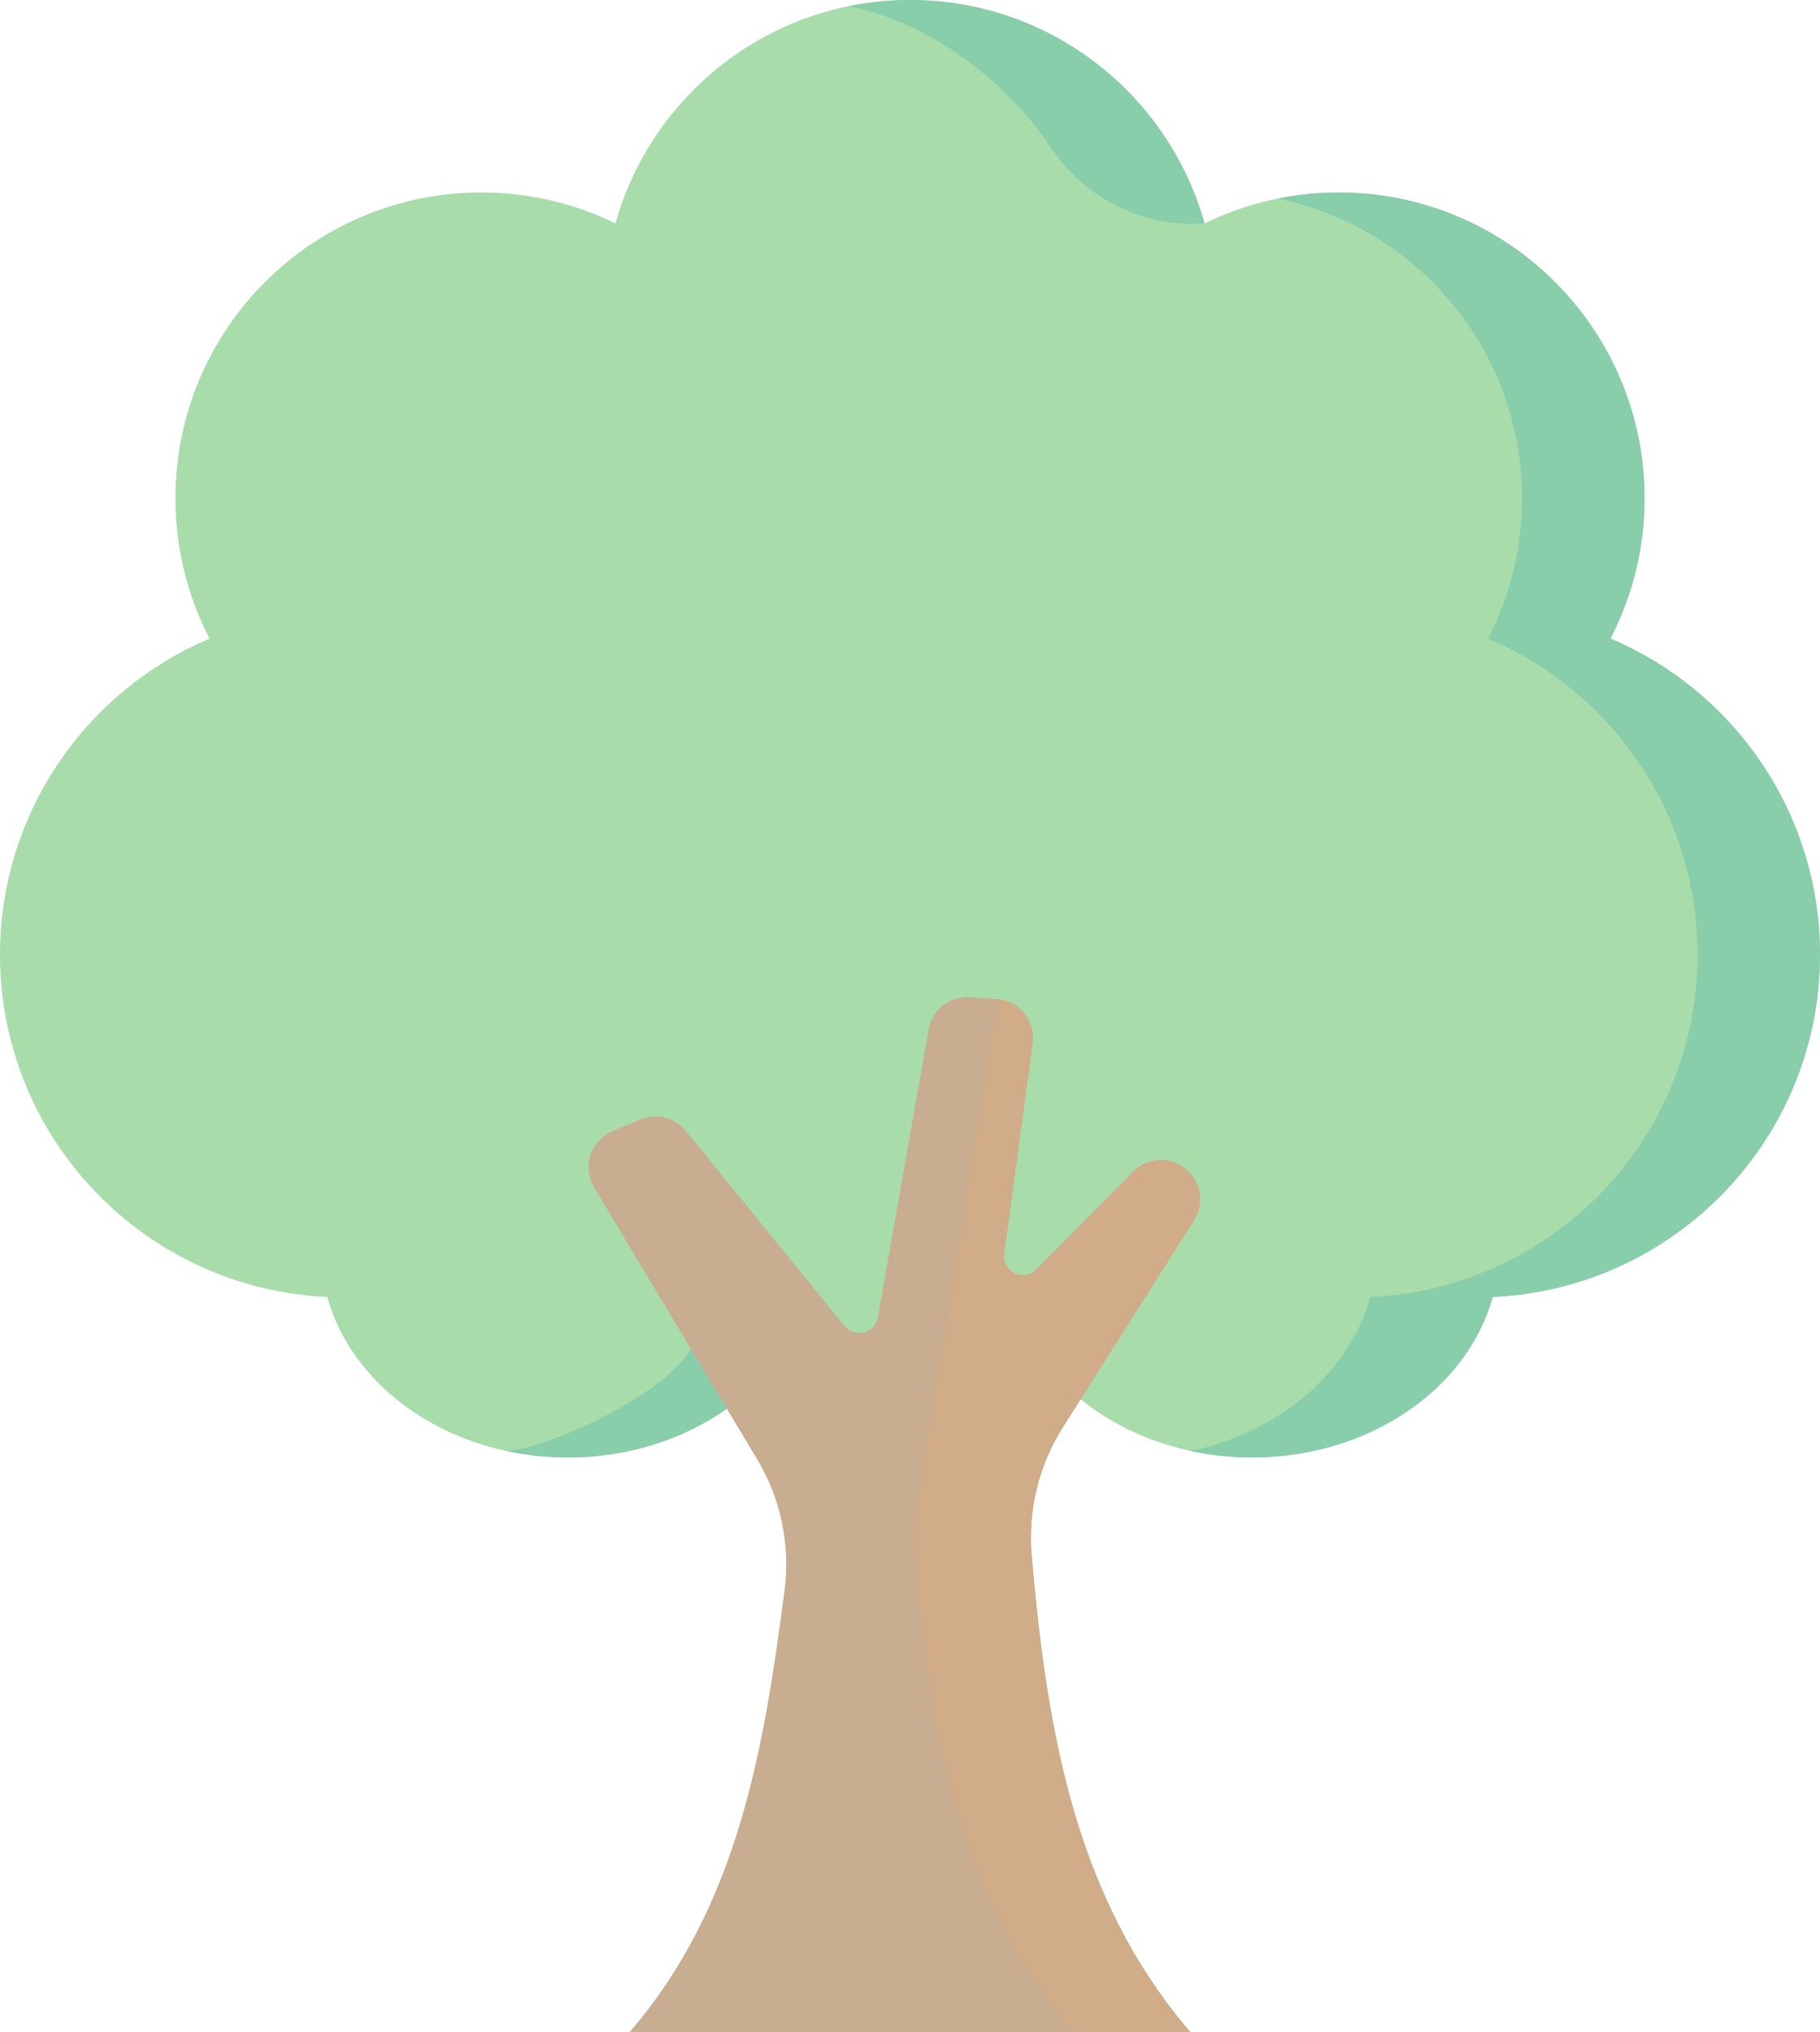
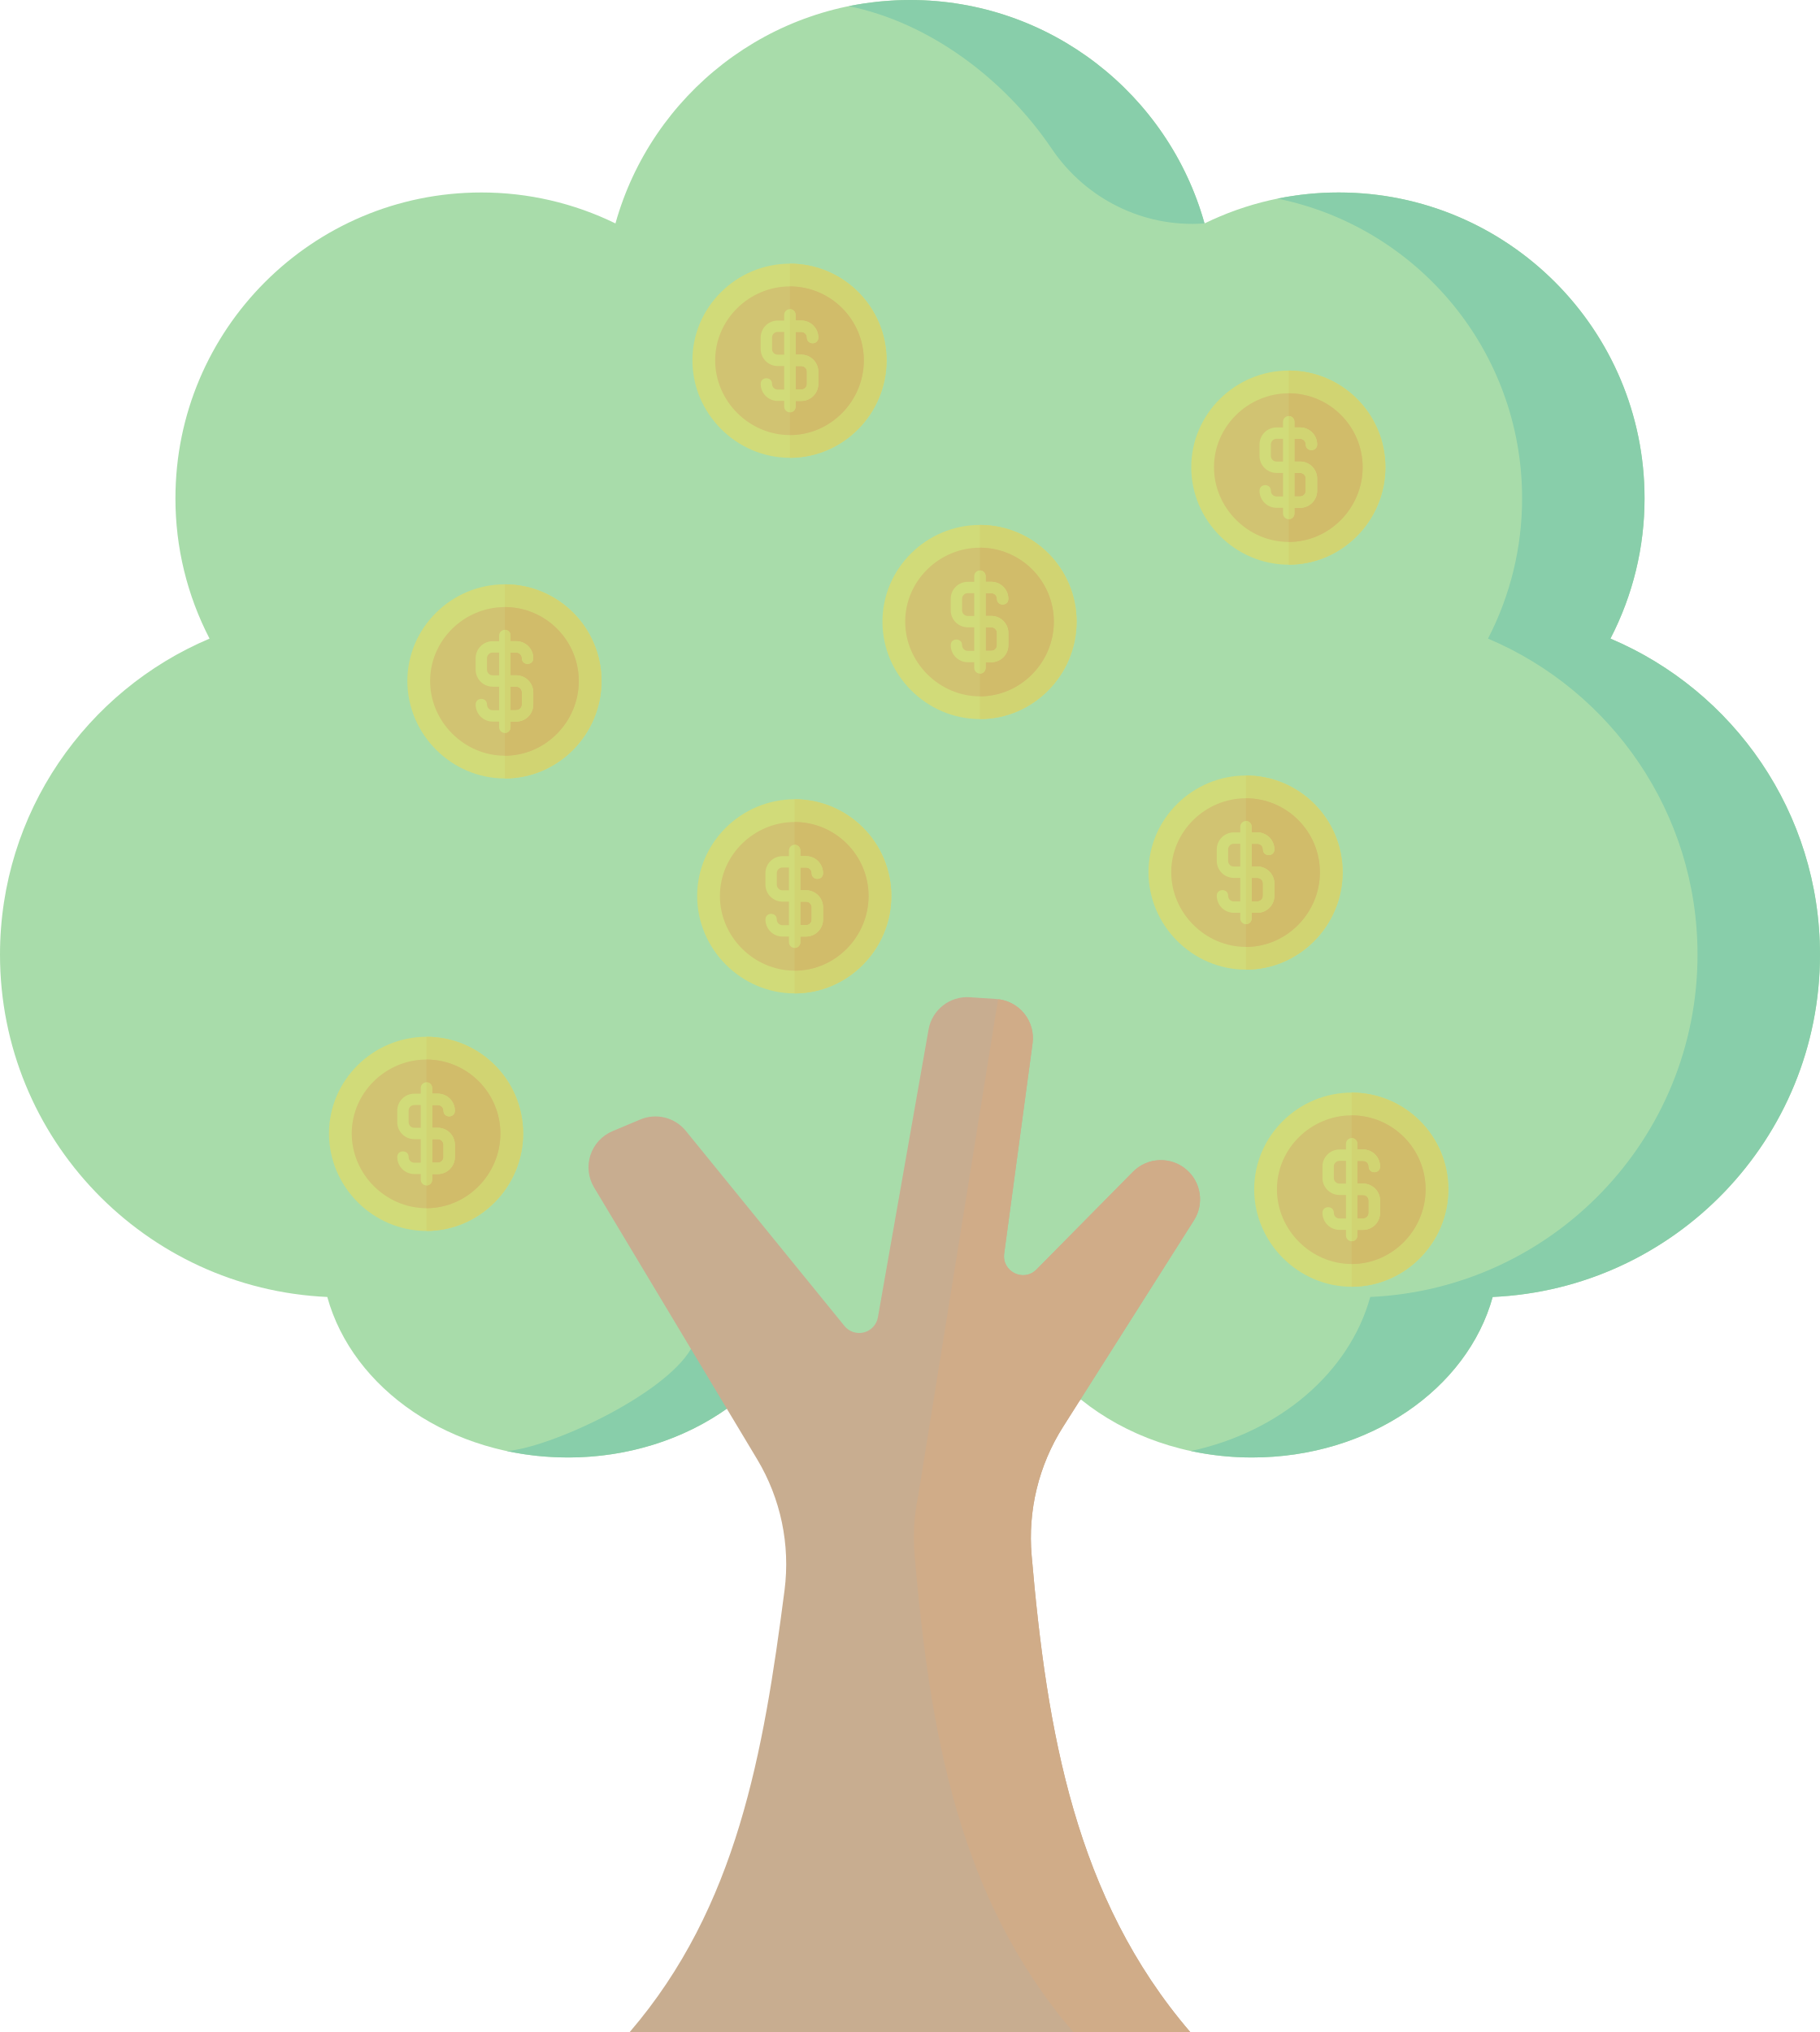
<svg xmlns="http://www.w3.org/2000/svg" width="1532.369" height="1711.02" viewBox="0 0 1532.369 1711.02">
-   <g id="tree" transform="translate(-26.729)" opacity="0.467">
-     <path id="Path_5" data-name="Path 5" d="M1559.1,803.817c0-119.631-72.752-222.268-176.422-266.087A256.334,256.334,0,0,0,1411.39,419.6c0-142.232-115.3-257.531-257.531-257.531a256.472,256.472,0,0,0-112.951,26.06C1010.6,79.626,911.087,0,792.914,0S575.227,79.626,544.92,188.132a256.425,256.425,0,0,0-112.95-26.06c-142.232,0-257.531,115.3-257.531,257.531A256.293,256.293,0,0,0,203.151,537.73C99.481,581.552,26.729,684.186,26.729,803.817c0,155.038,122.231,281.369,275.564,288.283,21.378,77.43,103.931,135.154,202.588,135.154,55.915,0,106.638-18.571,144.016-48.727,37.382,30.157,88.1,48.727,144.016,48.727s106.638-18.571,144.016-48.727c37.382,30.157,88.1,48.727,144.016,48.727,98.657,0,181.211-57.724,202.588-135.157C1436.868,1085.182,1559.1,958.855,1559.1,803.817Z" transform="translate(0)" fill="#45b549" />
-     <g id="Group_3" data-name="Group 3" transform="translate(741.363)">
-       <path id="Path_6" data-name="Path 6" d="M276.676.511c-3.171.19-6.329.418-9.467.725-.962.094-1.918.2-2.874.3q-5.058.546-10.059,1.28c-.625.09-1.25.18-1.871.277-3.963.618-7.907,1.307-11.81,2.1-.007,0-.013,0-.02,0,67.605,13.748,130.9,60.835,171,120.186,28.4,42.03,76.919,66.258,127.528,62.816l1.009-.07C509.815,79.626,410.3,0,292.125,0c-4.144,0-8.258.12-12.351.314C278.738.364,277.712.451,276.676.511Z" transform="translate(-240.574)" fill="#009549" />
-       <path id="Path_7" data-name="Path 7" d="M680.046,424.156a256.293,256.293,0,0,0,28.713-118.127C708.759,163.8,593.459,48.5,451.227,48.5A258.151,258.151,0,0,0,399.7,53.671C517.215,77.555,605.663,181.459,605.663,306.029A256.294,256.294,0,0,1,576.95,424.156c103.67,43.821,176.422,146.456,176.422,266.087,0,155.037-122.231,281.365-275.561,288.28-17.521,63.465-76.15,113.662-151.047,129.716a245.555,245.555,0,0,0,51.554,5.437c98.658,0,181.211-57.723,202.589-135.157,153.333-6.914,275.561-133.242,275.561-288.28C856.468,570.612,783.723,467.975,680.046,424.156Z" transform="translate(-38.732 113.574)" fill="#009549" />
+   <g id="Group_4" data-name="Group 4" transform="translate(211 626.019)">
+     <g id="tree" transform="translate(-237.729 -626.019)" opacity="0.467">
+       <path id="Path_5" data-name="Path 5" d="M1559.1,803.817c0-119.631-72.752-222.268-176.422-266.087A256.334,256.334,0,0,0,1411.39,419.6c0-142.232-115.3-257.531-257.531-257.531a256.472,256.472,0,0,0-112.951,26.06C1010.6,79.626,911.087,0,792.914,0S575.227,79.626,544.92,188.132a256.425,256.425,0,0,0-112.95-26.06c-142.232,0-257.531,115.3-257.531,257.531A256.293,256.293,0,0,0,203.151,537.73C99.481,581.552,26.729,684.186,26.729,803.817c0,155.038,122.231,281.369,275.564,288.283,21.378,77.43,103.931,135.154,202.588,135.154,55.915,0,106.638-18.571,144.016-48.727,37.382,30.157,88.1,48.727,144.016,48.727s106.638-18.571,144.016-48.727c37.382,30.157,88.1,48.727,144.016,48.727,98.657,0,181.211-57.724,202.588-135.157C1436.868,1085.182,1559.1,958.855,1559.1,803.817Z" transform="translate(0)" fill="#45b549" />
+       <g id="Group_3" data-name="Group 3" transform="translate(741.363)">
+         <path id="Path_6" data-name="Path 6" d="M276.676.511c-3.171.19-6.329.418-9.467.725-.962.094-1.918.2-2.874.3q-5.058.546-10.059,1.28c-.625.09-1.25.18-1.871.277-3.963.618-7.907,1.307-11.81,2.1-.007,0-.013,0-.02,0,67.605,13.748,130.9,60.835,171,120.186,28.4,42.03,76.919,66.258,127.528,62.816l1.009-.07C509.815,79.626,410.3,0,292.125,0c-4.144,0-8.258.12-12.351.314C278.738.364,277.712.451,276.676.511Z" transform="translate(-240.574)" fill="#009549" />
+         <path id="Path_7" data-name="Path 7" d="M680.046,424.156a256.293,256.293,0,0,0,28.713-118.127C708.759,163.8,593.459,48.5,451.227,48.5A258.151,258.151,0,0,0,399.7,53.671C517.215,77.555,605.663,181.459,605.663,306.029A256.294,256.294,0,0,1,576.95,424.156c103.67,43.821,176.422,146.456,176.422,266.087,0,155.037-122.231,281.365-275.561,288.28-17.521,63.465-76.15,113.662-151.047,129.716a245.555,245.555,0,0,0,51.554,5.437c98.658,0,181.211-57.723,202.589-135.157,153.333-6.914,275.561-133.242,275.561-288.28C856.468,570.612,783.723,467.975,680.046,424.156Z" transform="translate(-38.732 113.574)" fill="#009549" />
+       </g>
+       <path id="Path_8" data-name="Path 8" d="M309.558,345.012c-23.226,39.393-119.477,83.442-155.171,85.945,3.927.842,7.907,1.577,11.92,2.232.321.053.642.11.966.16q6.1.967,12.325,1.644c.107.01.214.017.321.03,3.733.394,7.506.678,11.3.9.922.053,1.848.107,2.777.154,3.953.191,7.927.318,11.937.318h0c51,0,97.635-15.483,133.813-41.078l6.343-4.612-32.3-53Z" transform="translate(298.953 790.859)" fill="#009549" />
+       <path id="Path_9" data-name="Path 9" d="M574.475,613.251,684.809,439.145a32.993,32.993,0,0,0-6.216-42.555h0a33,33,0,0,0-45.128,1.708l-81.257,82.266c-10.777,10.911-29.241,1.838-27.189-13.357L548.913,290.17a32.994,32.994,0,0,0-30.474-37.332l-22.387-1.514a32.995,32.995,0,0,0-34.718,27.2L418.682,520.849a15.97,15.97,0,0,1-28.118,7.309L256.984,363.877a32.989,32.989,0,0,0-38.381-9.6L195.214,364.1a32.995,32.995,0,0,0-15.509,47.39L316.974,640.3a171.621,171.621,0,0,1,23.105,110.327c-17.789,137.206-39.888,266.6-130.321,372.013h471.88C584.831,1009.8,560.951,869.472,548.138,721.5A174.2,174.2,0,0,1,574.475,613.251Z" transform="translate(347.21 588.381)" fill="#894f12" />
+       <path id="Path_10" data-name="Path 10" d="M492.831,437.914a32.989,32.989,0,0,0-6.216-42.555h0a33,33,0,0,0-45.128,1.708L405.2,433.8h0L360.23,479.329c-10.777,10.911-29.241,1.838-27.189-13.357l23.894-177.037a32.964,32.964,0,0,0-29.054-37.161L260.694,669.386q-1.694,8.091-2.627,16.321h0a174.985,174.985,0,0,0-.451,34.558c12.819,147.973,36.7,288.3,133.506,401.14h98.544c-96.806-112.84-120.687-253.167-133.5-401.137A174.155,174.155,0,0,1,382.493,612.02Z" transform="translate(539.188 589.612)" fill="#9a4d01" />
+       <path id="Path_11" data-name="Path 11" d="M642.083,60.5A178.769,178.769,0,0,0,479.44,165.066,178.747,178.747,0,0,0,221.6,400.538a178.8,178.8,0,0,0,27.39,355.487c98.741,0,571.877-418,571.877-516.737A178.785,178.785,0,0,0,642.083,60.5Z" transform="translate(101.816 141.681)" fill="#45b549" />
    </g>
-     <path id="Path_8" data-name="Path 8" d="M309.558,345.012c-23.226,39.393-119.477,83.442-155.171,85.945,3.927.842,7.907,1.577,11.92,2.232.321.053.642.11.966.16q6.1.967,12.325,1.644c.107.01.214.017.321.03,3.733.394,7.506.678,11.3.9.922.053,1.848.107,2.777.154,3.953.191,7.927.318,11.937.318h0c51,0,97.635-15.483,133.813-41.078l6.343-4.612-32.3-53Z" transform="translate(298.953 790.859)" fill="#009549" />
-     <path id="Path_9" data-name="Path 9" d="M574.475,613.251,684.809,439.145a32.993,32.993,0,0,0-6.216-42.555h0a33,33,0,0,0-45.128,1.708l-81.257,82.266c-10.777,10.911-29.241,1.838-27.189-13.357L548.913,290.17a32.994,32.994,0,0,0-30.474-37.332l-22.387-1.514a32.995,32.995,0,0,0-34.718,27.2L418.682,520.849a15.97,15.97,0,0,1-28.118,7.309L256.984,363.877a32.989,32.989,0,0,0-38.381-9.6L195.214,364.1a32.995,32.995,0,0,0-15.509,47.39L316.974,640.3a171.621,171.621,0,0,1,23.105,110.327c-17.789,137.206-39.888,266.6-130.321,372.013h471.88C584.831,1009.8,560.951,869.472,548.138,721.5A174.2,174.2,0,0,1,574.475,613.251Z" transform="translate(347.21 588.381)" fill="#894f12" />
-     <path id="Path_10" data-name="Path 10" d="M492.831,437.914a32.989,32.989,0,0,0-6.216-42.555h0a33,33,0,0,0-45.128,1.708L405.2,433.8h0L360.23,479.329c-10.777,10.911-29.241,1.838-27.189-13.357l23.894-177.037a32.964,32.964,0,0,0-29.054-37.161L260.694,669.386q-1.694,8.091-2.627,16.321h0a174.985,174.985,0,0,0-.451,34.558c12.819,147.973,36.7,288.3,133.506,401.14h98.544c-96.806-112.84-120.687-253.167-133.5-401.137A174.155,174.155,0,0,1,382.493,612.02Z" transform="translate(539.188 589.612)" fill="#9a4d01" />
-     <path id="Path_11" data-name="Path 11" d="M642.083,60.5A178.769,178.769,0,0,0,479.44,165.066,178.747,178.747,0,0,0,221.6,400.538a178.8,178.8,0,0,0,27.39,355.487c98.741,0,571.877-418,571.877-516.737A178.785,178.785,0,0,0,642.083,60.5Z" transform="translate(101.816 141.681)" fill="#45b549" />
+     <g id="dollar" transform="translate(756 27)" opacity="0.47">
+       <path id="Path_12" data-name="Path 12" d="M82.054,0C37.132,0,0,36.493,0,81.415s37.132,82.054,82.054,82.054,81.415-37.132,81.415-82.054A81.47,81.47,0,0,0,82.054,0Z" fill="#fedb41" />
+       <path id="Path_13" data-name="Path 13" d="M338.415,81.415c0,44.922-36.494,82.054-81.415,82.054V0A81.47,81.47,0,0,1,338.415,81.415Z" transform="translate(-174.946)" fill="#fc3" />
+       <path id="Path_14" data-name="Path 14" d="M122.9,60C88.606,60,60,87.968,60,122.259s28.606,62.9,62.9,62.9,62.259-28.607,62.259-62.9A62.379,62.379,0,0,0,122.9,60Z" transform="translate(-40.844 -40.844)" fill="#fea832" />
+       <path id="Path_15" data-name="Path 15" d="M319.259,122.259c0,34.29-27.968,62.9-62.259,62.9V60A62.379,62.379,0,0,1,319.259,122.259Z" transform="translate(-174.946 -40.844)" fill="#fe9923" />
+       <path id="Path_16" data-name="Path 16" d="M214.162,158.313h-4.789V139.156h4.789a4.742,4.742,0,0,1,4.789,4.789c0,6.321,9.578,6.321,9.578,0a14.347,14.347,0,0,0-14.367-14.367h-4.789v-4.789a4.789,4.789,0,1,0-9.578,0v4.789h-5.428A14.347,14.347,0,0,0,180,143.946v9.578a14.348,14.348,0,0,0,14.367,14.367H199.8v19.8h-5.428a4.742,4.742,0,0,1-4.789-4.789c0-6.321-9.578-6.321-9.578,0a14.347,14.347,0,0,0,14.367,14.367H199.8v4.789a4.789,4.789,0,1,0,9.578,0v-4.789h4.789A14.347,14.347,0,0,0,228.53,182.9V172.68A14.347,14.347,0,0,0,214.162,158.313Zm-14.367,0h-5.428a4.742,4.742,0,0,1-4.789-4.789v-9.578a4.742,4.742,0,0,1,4.789-4.789H199.8ZM218.951,182.9a4.742,4.742,0,0,1-4.789,4.789h-4.789v-19.8h4.789a4.742,4.742,0,0,1,4.789,4.789Z" transform="translate(-122.531 -81.687)" fill="#fedb41" />
+       <path id="Path_17" data-name="Path 17" d="M266.578,158.313h-4.789V139.156h4.789a4.742,4.742,0,0,1,4.789,4.789c0,6.321,9.578,6.321,9.578,0a14.347,14.347,0,0,0-14.367-14.367h-4.789v-4.789A4.619,4.619,0,0,0,257,120v86.843a4.619,4.619,0,0,0,4.789-4.789v-4.789h4.789A14.347,14.347,0,0,0,280.946,182.9V172.68A14.348,14.348,0,0,0,266.578,158.313Zm4.789,24.584a4.742,4.742,0,0,1-4.789,4.789h-4.789v-19.8h4.789a4.742,4.742,0,0,1,4.789,4.789Z" transform="translate(-174.946 -81.687)" fill="#fc3" />
+     </g>
+     <g id="dollar-2" data-name="dollar" transform="translate(66 247)" opacity="0.47">
+       <path id="Path_12-2" data-name="Path 12" d="M82.054,0C37.132,0,0,36.493,0,81.415s37.132,82.054,82.054,82.054,81.415-37.132,81.415-82.054A81.47,81.47,0,0,0,82.054,0Z" fill="#fedb41" />
+       <path id="Path_13-2" data-name="Path 13" d="M338.415,81.415c0,44.922-36.494,82.054-81.415,82.054V0A81.47,81.47,0,0,1,338.415,81.415Z" transform="translate(-174.946)" fill="#fc3" />
+       <path id="Path_14-2" data-name="Path 14" d="M122.9,60C88.606,60,60,87.968,60,122.259s28.606,62.9,62.9,62.9,62.259-28.607,62.259-62.9A62.379,62.379,0,0,0,122.9,60Z" transform="translate(-40.844 -40.844)" fill="#fea832" />
+       <path id="Path_15-2" data-name="Path 15" d="M319.259,122.259c0,34.29-27.968,62.9-62.259,62.9V60A62.379,62.379,0,0,1,319.259,122.259Z" transform="translate(-174.946 -40.844)" fill="#fe9923" />
+       <path id="Path_16-2" data-name="Path 16" d="M214.162,158.313h-4.789V139.156h4.789a4.742,4.742,0,0,1,4.789,4.789c0,6.321,9.578,6.321,9.578,0a14.347,14.347,0,0,0-14.367-14.367h-4.789v-4.789a4.789,4.789,0,1,0-9.578,0v4.789h-5.428A14.347,14.347,0,0,0,180,143.946v9.578a14.348,14.348,0,0,0,14.367,14.367H199.8v19.8h-5.428a4.742,4.742,0,0,1-4.789-4.789c0-6.321-9.578-6.321-9.578,0a14.347,14.347,0,0,0,14.367,14.367H199.8v4.789a4.789,4.789,0,1,0,9.578,0v-4.789h4.789A14.347,14.347,0,0,0,228.53,182.9V172.68A14.347,14.347,0,0,0,214.162,158.313Zm-14.367,0h-5.428a4.742,4.742,0,0,1-4.789-4.789v-9.578a4.742,4.742,0,0,1,4.789-4.789H199.8ZM218.951,182.9a4.742,4.742,0,0,1-4.789,4.789h-4.789v-19.8h4.789a4.742,4.742,0,0,1,4.789,4.789Z" transform="translate(-122.531 -81.687)" fill="#fedb41" />
+       <path id="Path_17-2" data-name="Path 17" d="M266.578,158.313h-4.789V139.156h4.789a4.742,4.742,0,0,1,4.789,4.789c0,6.321,9.578,6.321,9.578,0a14.347,14.347,0,0,0-14.367-14.367h-4.789v-4.789A4.619,4.619,0,0,0,257,120v86.843a4.619,4.619,0,0,0,4.789-4.789v-4.789h4.789A14.347,14.347,0,0,0,280.946,182.9V172.68A14.348,14.348,0,0,0,266.578,158.313Zm4.789,24.584a4.742,4.742,0,0,1-4.789,4.789h-4.789v-19.8h4.789a4.742,4.742,0,0,1,4.789,4.789Z" transform="translate(-174.946 -81.687)" fill="#fc3" />
+     </g>
+     <g id="dollar-3" data-name="dollar" transform="translate(376 47)" opacity="0.47">
+       <path id="Path_12-3" data-name="Path 12" d="M82.054,0C37.132,0,0,36.493,0,81.415s37.132,82.054,82.054,82.054,81.415-37.132,81.415-82.054A81.47,81.47,0,0,0,82.054,0Z" fill="#fedb41" />
+       <path id="Path_13-3" data-name="Path 13" d="M338.415,81.415c0,44.922-36.494,82.054-81.415,82.054V0A81.47,81.47,0,0,1,338.415,81.415Z" transform="translate(-174.946)" fill="#fc3" />
+       <path id="Path_14-3" data-name="Path 14" d="M122.9,60C88.606,60,60,87.968,60,122.259s28.606,62.9,62.9,62.9,62.259-28.607,62.259-62.9A62.379,62.379,0,0,0,122.9,60Z" transform="translate(-40.844 -40.844)" fill="#fea832" />
+       <path id="Path_15-3" data-name="Path 15" d="M319.259,122.259c0,34.29-27.968,62.9-62.259,62.9V60A62.379,62.379,0,0,1,319.259,122.259Z" transform="translate(-174.946 -40.844)" fill="#fe9923" />
+       <path id="Path_16-3" data-name="Path 16" d="M214.162,158.313h-4.789V139.156h4.789a4.742,4.742,0,0,1,4.789,4.789c0,6.321,9.578,6.321,9.578,0a14.347,14.347,0,0,0-14.367-14.367h-4.789v-4.789a4.789,4.789,0,1,0-9.578,0v4.789h-5.428A14.347,14.347,0,0,0,180,143.946v9.578a14.348,14.348,0,0,0,14.367,14.367H199.8v19.8h-5.428a4.742,4.742,0,0,1-4.789-4.789c0-6.321-9.578-6.321-9.578,0a14.347,14.347,0,0,0,14.367,14.367H199.8v4.789a4.789,4.789,0,1,0,9.578,0v-4.789h4.789A14.347,14.347,0,0,0,228.53,182.9V172.68A14.347,14.347,0,0,0,214.162,158.313Zm-14.367,0h-5.428a4.742,4.742,0,0,1-4.789-4.789v-9.578a4.742,4.742,0,0,1,4.789-4.789H199.8ZM218.951,182.9a4.742,4.742,0,0,1-4.789,4.789h-4.789v-19.8h4.789a4.742,4.742,0,0,1,4.789,4.789Z" transform="translate(-122.531 -81.687)" fill="#fedb41" />
+       <path id="Path_17-3" data-name="Path 17" d="M266.578,158.313h-4.789V139.156h4.789a4.742,4.742,0,0,1,4.789,4.789c0,6.321,9.578,6.321,9.578,0a14.347,14.347,0,0,0-14.367-14.367h-4.789v-4.789A4.619,4.619,0,0,0,257,120v86.843a4.619,4.619,0,0,0,4.789-4.789v-4.789h4.789A14.347,14.347,0,0,0,280.946,182.9V172.68A14.348,14.348,0,0,0,266.578,158.313Zm4.789,24.584a4.742,4.742,0,0,1-4.789,4.789h-4.789v-19.8h4.789a4.742,4.742,0,0,1,4.789,4.789Z" transform="translate(-174.946 -81.687)" fill="#fc3" />
+     </g>
+     <g id="dollar-4" data-name="dollar" transform="translate(845 294)" opacity="0.47">
+       <path id="Path_12-4" data-name="Path 12" d="M82.054,0C37.132,0,0,36.493,0,81.415s37.132,82.054,82.054,82.054,81.415-37.132,81.415-82.054A81.47,81.47,0,0,0,82.054,0Z" fill="#fedb41" />
+       <path id="Path_13-4" data-name="Path 13" d="M338.415,81.415c0,44.922-36.494,82.054-81.415,82.054V0A81.47,81.47,0,0,1,338.415,81.415Z" transform="translate(-174.946)" fill="#fc3" />
+       <path id="Path_14-4" data-name="Path 14" d="M122.9,60C88.606,60,60,87.968,60,122.259s28.606,62.9,62.9,62.9,62.259-28.607,62.259-62.9A62.379,62.379,0,0,0,122.9,60Z" transform="translate(-40.844 -40.844)" fill="#fea832" />
+       <path id="Path_15-4" data-name="Path 15" d="M319.259,122.259c0,34.29-27.968,62.9-62.259,62.9V60A62.379,62.379,0,0,1,319.259,122.259Z" transform="translate(-174.946 -40.844)" fill="#fe9923" />
+       <path id="Path_16-4" data-name="Path 16" d="M214.162,158.313h-4.789V139.156h4.789a4.742,4.742,0,0,1,4.789,4.789c0,6.321,9.578,6.321,9.578,0a14.347,14.347,0,0,0-14.367-14.367h-4.789v-4.789a4.789,4.789,0,1,0-9.578,0v4.789h-5.428A14.347,14.347,0,0,0,180,143.946v9.578a14.348,14.348,0,0,0,14.367,14.367H199.8v19.8h-5.428a4.742,4.742,0,0,1-4.789-4.789c0-6.321-9.578-6.321-9.578,0a14.347,14.347,0,0,0,14.367,14.367H199.8v4.789a4.789,4.789,0,1,0,9.578,0v-4.789h4.789A14.347,14.347,0,0,0,228.53,182.9V172.68A14.347,14.347,0,0,0,214.162,158.313Zm-14.367,0h-5.428a4.742,4.742,0,0,1-4.789-4.789v-9.578a4.742,4.742,0,0,1,4.789-4.789H199.8ZM218.951,182.9a4.742,4.742,0,0,1-4.789,4.789h-4.789v-19.8h4.789a4.742,4.742,0,0,1,4.789,4.789Z" transform="translate(-122.531 -81.687)" fill="#fedb41" />
+       <path id="Path_17-4" data-name="Path 17" d="M266.578,158.313h-4.789V139.156h4.789a4.742,4.742,0,0,1,4.789,4.789c0,6.321,9.578,6.321,9.578,0a14.347,14.347,0,0,0-14.367-14.367h-4.789v-4.789A4.619,4.619,0,0,0,257,120v86.843a4.619,4.619,0,0,0,4.789-4.789v-4.789h4.789A14.347,14.347,0,0,0,280.946,182.9V172.68A14.348,14.348,0,0,0,266.578,158.313Zm4.789,24.584a4.742,4.742,0,0,1-4.789,4.789h-4.789v-19.8h4.789a4.742,4.742,0,0,1,4.789,4.789Z" transform="translate(-174.946 -81.687)" fill="#fc3" />
+     </g>
+     <g id="dollar-5" data-name="dollar" transform="translate(132 -134)" opacity="0.47">
+       <path id="Path_12-5" data-name="Path 12" d="M82.054,0C37.132,0,0,36.493,0,81.415s37.132,82.054,82.054,82.054,81.415-37.132,81.415-82.054A81.47,81.47,0,0,0,82.054,0Z" fill="#fedb41" />
+       <path id="Path_13-5" data-name="Path 13" d="M338.415,81.415c0,44.922-36.494,82.054-81.415,82.054V0A81.47,81.47,0,0,1,338.415,81.415Z" transform="translate(-174.946)" fill="#fc3" />
+       <path id="Path_14-5" data-name="Path 14" d="M122.9,60C88.606,60,60,87.968,60,122.259s28.606,62.9,62.9,62.9,62.259-28.607,62.259-62.9A62.379,62.379,0,0,0,122.9,60Z" transform="translate(-40.844 -40.844)" fill="#fea832" />
+       <path id="Path_15-5" data-name="Path 15" d="M319.259,122.259c0,34.29-27.968,62.9-62.259,62.9V60A62.379,62.379,0,0,1,319.259,122.259Z" transform="translate(-174.946 -40.844)" fill="#fe9923" />
+       <path id="Path_16-5" data-name="Path 16" d="M214.162,158.313h-4.789V139.156h4.789a4.742,4.742,0,0,1,4.789,4.789c0,6.321,9.578,6.321,9.578,0a14.347,14.347,0,0,0-14.367-14.367h-4.789v-4.789a4.789,4.789,0,1,0-9.578,0v4.789h-5.428A14.347,14.347,0,0,0,180,143.946v9.578a14.348,14.348,0,0,0,14.367,14.367H199.8v19.8h-5.428a4.742,4.742,0,0,1-4.789-4.789c0-6.321-9.578-6.321-9.578,0a14.347,14.347,0,0,0,14.367,14.367H199.8v4.789a4.789,4.789,0,1,0,9.578,0v-4.789h4.789A14.347,14.347,0,0,0,228.53,182.9V172.68A14.347,14.347,0,0,0,214.162,158.313Zm-14.367,0h-5.428a4.742,4.742,0,0,1-4.789-4.789v-9.578a4.742,4.742,0,0,1,4.789-4.789H199.8ZM218.951,182.9a4.742,4.742,0,0,1-4.789,4.789h-4.789v-19.8h4.789a4.742,4.742,0,0,1,4.789,4.789Z" transform="translate(-122.531 -81.687)" fill="#fedb41" />
+       <path id="Path_17-5" data-name="Path 17" d="M266.578,158.313h-4.789V139.156h4.789a4.742,4.742,0,0,1,4.789,4.789c0,6.321,9.578,6.321,9.578,0a14.347,14.347,0,0,0-14.367-14.367h-4.789v-4.789A4.619,4.619,0,0,0,257,120v86.843a4.619,4.619,0,0,0,4.789-4.789v-4.789h4.789A14.347,14.347,0,0,0,280.946,182.9V172.68A14.348,14.348,0,0,0,266.578,158.313Zm4.789,24.584a4.742,4.742,0,0,1-4.789,4.789h-4.789v-19.8h4.789a4.742,4.742,0,0,1,4.789,4.789Z" transform="translate(-174.946 -81.687)" fill="#fc3" />
+     </g>
+     <g id="dollar-6" data-name="dollar" transform="translate(792 -314)" opacity="0.47">
+       <path id="Path_12-6" data-name="Path 12" d="M82.054,0C37.132,0,0,36.493,0,81.415s37.132,82.054,82.054,82.054,81.415-37.132,81.415-82.054A81.47,81.47,0,0,0,82.054,0Z" fill="#fedb41" />
+       <path id="Path_13-6" data-name="Path 13" d="M338.415,81.415c0,44.922-36.494,82.054-81.415,82.054V0A81.47,81.47,0,0,1,338.415,81.415Z" transform="translate(-174.946)" fill="#fc3" />
+       <path id="Path_14-6" data-name="Path 14" d="M122.9,60C88.606,60,60,87.968,60,122.259s28.606,62.9,62.9,62.9,62.259-28.607,62.259-62.9A62.379,62.379,0,0,0,122.9,60Z" transform="translate(-40.844 -40.844)" fill="#fea832" />
+       <path id="Path_15-6" data-name="Path 15" d="M319.259,122.259c0,34.29-27.968,62.9-62.259,62.9V60A62.379,62.379,0,0,1,319.259,122.259Z" transform="translate(-174.946 -40.844)" fill="#fe9923" />
+       <path id="Path_16-6" data-name="Path 16" d="M214.162,158.313h-4.789V139.156h4.789a4.742,4.742,0,0,1,4.789,4.789c0,6.321,9.578,6.321,9.578,0a14.347,14.347,0,0,0-14.367-14.367h-4.789v-4.789a4.789,4.789,0,1,0-9.578,0v4.789h-5.428A14.347,14.347,0,0,0,180,143.946v9.578a14.348,14.348,0,0,0,14.367,14.367H199.8v19.8h-5.428a4.742,4.742,0,0,1-4.789-4.789c0-6.321-9.578-6.321-9.578,0a14.347,14.347,0,0,0,14.367,14.367H199.8v4.789a4.789,4.789,0,1,0,9.578,0v-4.789h4.789A14.347,14.347,0,0,0,228.53,182.9V172.68A14.347,14.347,0,0,0,214.162,158.313Zm-14.367,0h-5.428a4.742,4.742,0,0,1-4.789-4.789v-9.578a4.742,4.742,0,0,1,4.789-4.789H199.8ZM218.951,182.9a4.742,4.742,0,0,1-4.789,4.789h-4.789v-19.8h4.789a4.742,4.742,0,0,1,4.789,4.789Z" transform="translate(-122.531 -81.687)" fill="#fedb41" />
+       <path id="Path_17-6" data-name="Path 17" d="M266.578,158.313h-4.789V139.156h4.789a4.742,4.742,0,0,1,4.789,4.789c0,6.321,9.578,6.321,9.578,0a14.347,14.347,0,0,0-14.367-14.367h-4.789v-4.789A4.619,4.619,0,0,0,257,120v86.843a4.619,4.619,0,0,0,4.789-4.789v-4.789h4.789A14.347,14.347,0,0,0,280.946,182.9V172.68A14.348,14.348,0,0,0,266.578,158.313Zm4.789,24.584a4.742,4.742,0,0,1-4.789,4.789h-4.789v-19.8h4.789a4.742,4.742,0,0,1,4.789,4.789Z" transform="translate(-174.946 -81.687)" fill="#fc3" />
+     </g>
+     <g id="dollar-7" data-name="dollar" transform="translate(372 -404)" opacity="0.47">
+       <path id="Path_12-7" data-name="Path 12" d="M82.054,0C37.132,0,0,36.493,0,81.415s37.132,82.054,82.054,82.054,81.415-37.132,81.415-82.054A81.47,81.47,0,0,0,82.054,0Z" fill="#fedb41" />
+       <path id="Path_13-7" data-name="Path 13" d="M338.415,81.415c0,44.922-36.494,82.054-81.415,82.054V0A81.47,81.47,0,0,1,338.415,81.415Z" transform="translate(-174.946)" fill="#fc3" />
+       <path id="Path_14-7" data-name="Path 14" d="M122.9,60C88.606,60,60,87.968,60,122.259s28.606,62.9,62.9,62.9,62.259-28.607,62.259-62.9A62.379,62.379,0,0,0,122.9,60Z" transform="translate(-40.844 -40.844)" fill="#fea832" />
+       <path id="Path_15-7" data-name="Path 15" d="M319.259,122.259c0,34.29-27.968,62.9-62.259,62.9V60A62.379,62.379,0,0,1,319.259,122.259Z" transform="translate(-174.946 -40.844)" fill="#fe9923" />
+       <path id="Path_16-7" data-name="Path 16" d="M214.162,158.313h-4.789V139.156h4.789a4.742,4.742,0,0,1,4.789,4.789c0,6.321,9.578,6.321,9.578,0a14.347,14.347,0,0,0-14.367-14.367h-4.789v-4.789a4.789,4.789,0,1,0-9.578,0v4.789h-5.428A14.347,14.347,0,0,0,180,143.946v9.578a14.348,14.348,0,0,0,14.367,14.367H199.8v19.8h-5.428a4.742,4.742,0,0,1-4.789-4.789c0-6.321-9.578-6.321-9.578,0a14.347,14.347,0,0,0,14.367,14.367H199.8v4.789a4.789,4.789,0,1,0,9.578,0v-4.789h4.789A14.347,14.347,0,0,0,228.53,182.9V172.68A14.347,14.347,0,0,0,214.162,158.313Zm-14.367,0h-5.428a4.742,4.742,0,0,1-4.789-4.789v-9.578a4.742,4.742,0,0,1,4.789-4.789H199.8ZM218.951,182.9a4.742,4.742,0,0,1-4.789,4.789h-4.789v-19.8h4.789a4.742,4.742,0,0,1,4.789,4.789Z" transform="translate(-122.531 -81.687)" fill="#fedb41" />
+       <path id="Path_17-7" data-name="Path 17" d="M266.578,158.313h-4.789V139.156h4.789a4.742,4.742,0,0,1,4.789,4.789c0,6.321,9.578,6.321,9.578,0a14.347,14.347,0,0,0-14.367-14.367h-4.789v-4.789A4.619,4.619,0,0,0,257,120v86.843a4.619,4.619,0,0,0,4.789-4.789v-4.789h4.789A14.347,14.347,0,0,0,280.946,182.9V172.68A14.348,14.348,0,0,0,266.578,158.313Zm4.789,24.584a4.742,4.742,0,0,1-4.789,4.789h-4.789v-19.8h4.789a4.742,4.742,0,0,1,4.789,4.789Z" transform="translate(-174.946 -81.687)" fill="#fc3" />
+     </g>
+     <g id="dollar-8" data-name="dollar" transform="translate(532 -184)" opacity="0.47">
+       <path id="Path_12-8" data-name="Path 12" d="M82.054,0C37.132,0,0,36.493,0,81.415s37.132,82.054,82.054,82.054,81.415-37.132,81.415-82.054A81.47,81.47,0,0,0,82.054,0Z" fill="#fedb41" />
+       <path id="Path_13-8" data-name="Path 13" d="M338.415,81.415c0,44.922-36.494,82.054-81.415,82.054V0A81.47,81.47,0,0,1,338.415,81.415Z" transform="translate(-174.946)" fill="#fc3" />
+       <path id="Path_14-8" data-name="Path 14" d="M122.9,60C88.606,60,60,87.968,60,122.259s28.606,62.9,62.9,62.9,62.259-28.607,62.259-62.9A62.379,62.379,0,0,0,122.9,60Z" transform="translate(-40.844 -40.844)" fill="#fea832" />
+       <path id="Path_15-8" data-name="Path 15" d="M319.259,122.259c0,34.29-27.968,62.9-62.259,62.9V60A62.379,62.379,0,0,1,319.259,122.259Z" transform="translate(-174.946 -40.844)" fill="#fe9923" />
+       <path id="Path_16-8" data-name="Path 16" d="M214.162,158.313h-4.789V139.156h4.789a4.742,4.742,0,0,1,4.789,4.789c0,6.321,9.578,6.321,9.578,0a14.347,14.347,0,0,0-14.367-14.367h-4.789v-4.789a4.789,4.789,0,1,0-9.578,0v4.789h-5.428A14.347,14.347,0,0,0,180,143.946v9.578a14.348,14.348,0,0,0,14.367,14.367H199.8v19.8h-5.428a4.742,4.742,0,0,1-4.789-4.789c0-6.321-9.578-6.321-9.578,0a14.347,14.347,0,0,0,14.367,14.367H199.8v4.789a4.789,4.789,0,1,0,9.578,0v-4.789h4.789A14.347,14.347,0,0,0,228.53,182.9V172.68A14.347,14.347,0,0,0,214.162,158.313Zm-14.367,0h-5.428a4.742,4.742,0,0,1-4.789-4.789v-9.578a4.742,4.742,0,0,1,4.789-4.789H199.8ZM218.951,182.9a4.742,4.742,0,0,1-4.789,4.789h-4.789v-19.8h4.789a4.742,4.742,0,0,1,4.789,4.789Z" transform="translate(-122.531 -81.687)" fill="#fedb41" />
+       <path id="Path_17-8" data-name="Path 17" d="M266.578,158.313h-4.789V139.156h4.789a4.742,4.742,0,0,1,4.789,4.789c0,6.321,9.578,6.321,9.578,0a14.347,14.347,0,0,0-14.367-14.367h-4.789v-4.789A4.619,4.619,0,0,0,257,120v86.843a4.619,4.619,0,0,0,4.789-4.789v-4.789h4.789A14.347,14.347,0,0,0,280.946,182.9V172.68A14.348,14.348,0,0,0,266.578,158.313Zm4.789,24.584a4.742,4.742,0,0,1-4.789,4.789h-4.789v-19.8h4.789a4.742,4.742,0,0,1,4.789,4.789Z" transform="translate(-174.946 -81.687)" fill="#fc3" />
+     </g>
  </g>
</svg>
